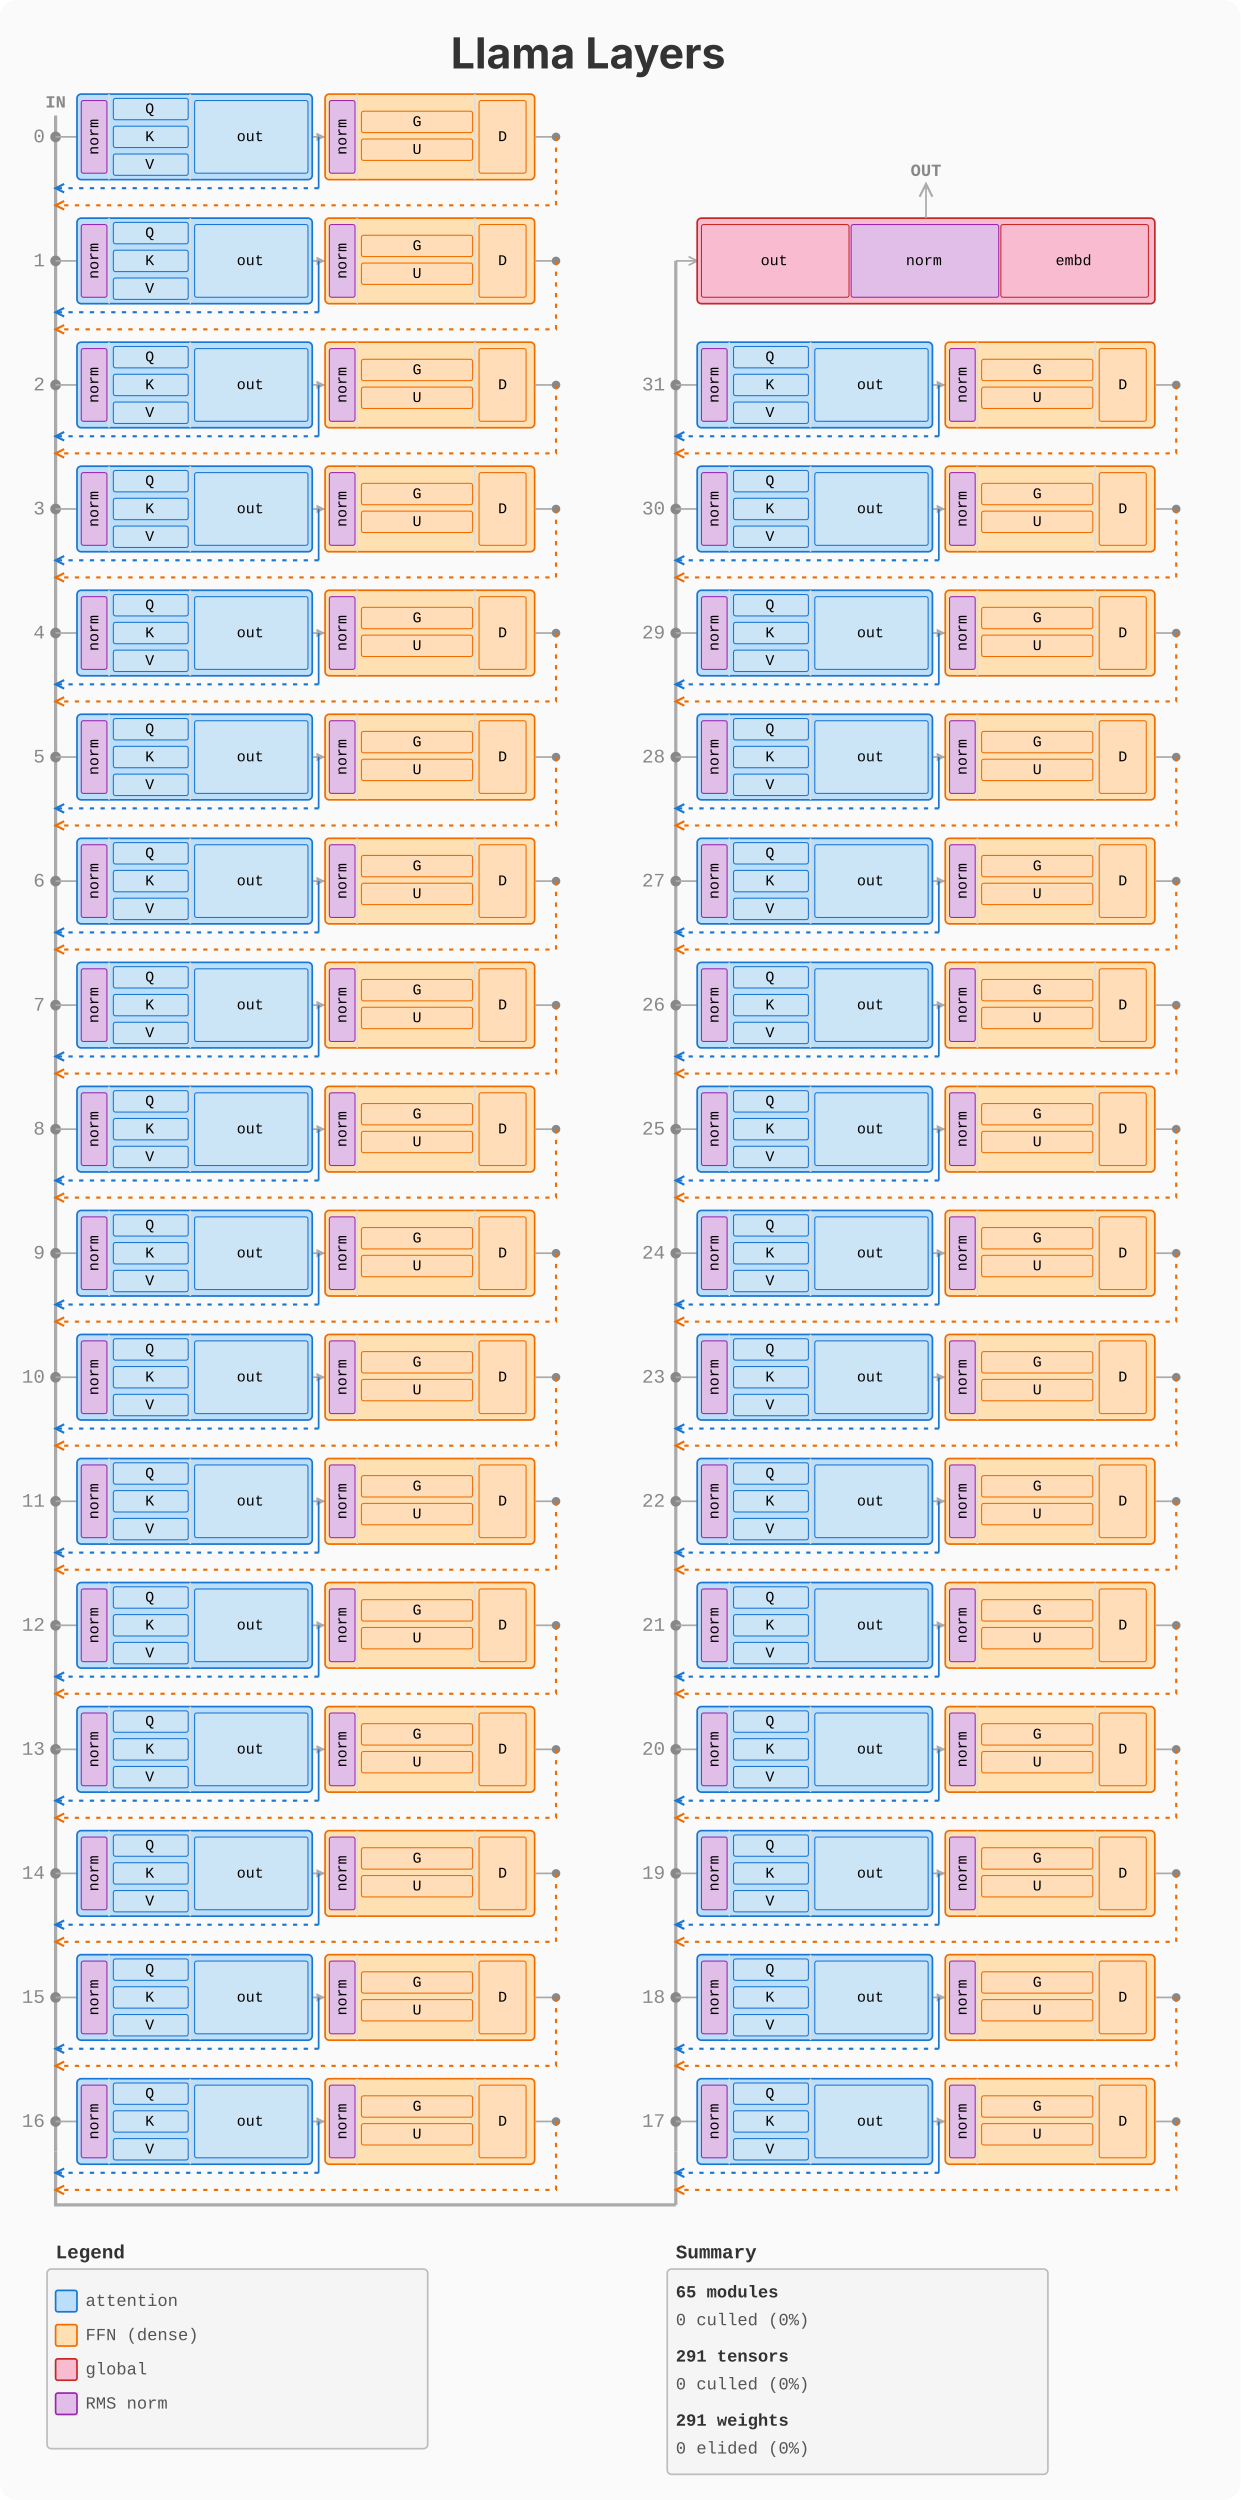
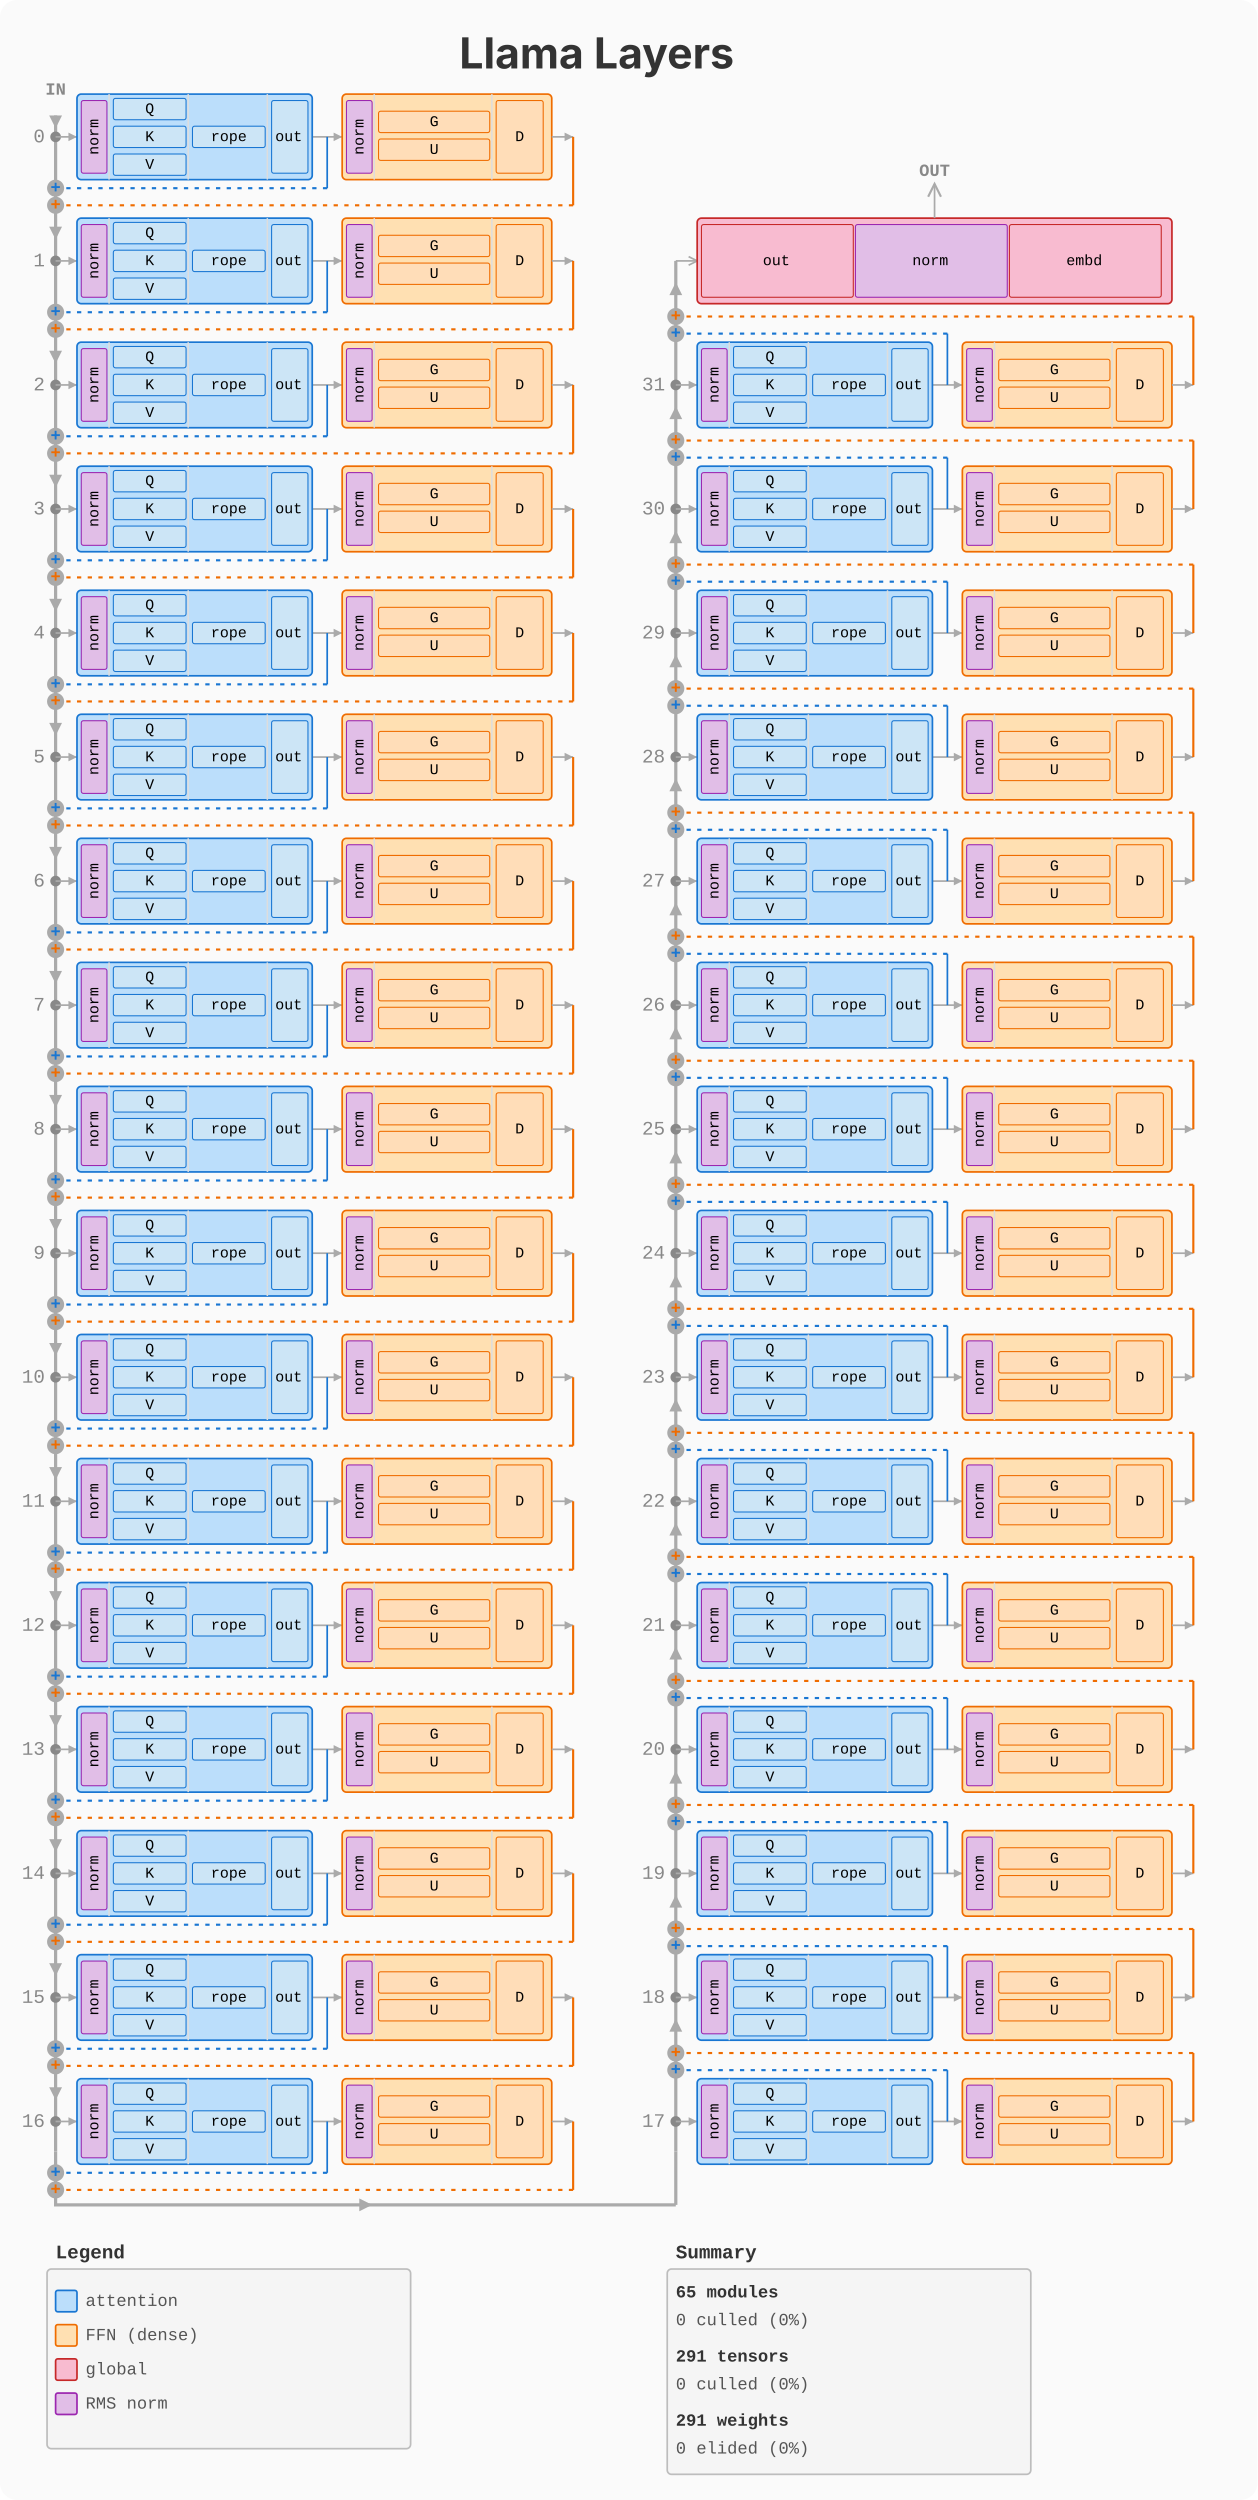
- <svg xmlns="http://www.w3.org/2000/svg" viewBox="0 0 580 1169">
+ <svg xmlns="http://www.w3.org/2000/svg" viewBox="0 0 588 1169">
  <style>
  text { font-family: 'Courier New', monospace; }
  .title { font-size: 20px; font-weight: bold; fill: #333333; font-family: system-ui, -apple-system, sans-serif; }
  .hdr   { font-size: 9px; font-weight: bold; fill: #333333; text-anchor: middle; dominant-baseline: middle; }
  .lbl   { font-size: 9px; fill: #888888; text-anchor: end; dominant-baseline: middle; }
  .tlbl  { font-size: 7px; fill: #000000; text-anchor: middle; dominant-baseline: middle; }
  .io    { font-size: 8px; font-weight: bold; fill: #888888; text-anchor: middle; dominant-baseline: middle; }
  .gtxt  { font-size: 9px; text-anchor: middle; dominant-baseline: middle; }
  .ltxt  { font-size: 8px; fill: #555555; dominant-baseline: middle; }
  .shdr  { font-size: 8px; font-weight: bold; fill: #333333; dominant-baseline: middle; }
  .etxt  { font-size: 6px; fill: #999999; text-anchor: middle; dominant-baseline: hanging; }
</style>
  <defs>
    <linearGradient id="zm_full_attention" x1="0" y1="0" x2="0" y2="1">
      <stop offset="0%%" stop-color="#e3f2fd" />
      <stop offset="100%%" stop-color="#bbdefb" />
    </linearGradient>
    <linearGradient id="zm_swa" x1="0" y1="0" x2="0" y2="1">
      <stop offset="0%%" stop-color="#e8f5e9" />
      <stop offset="100%%" stop-color="#c8e6c9" />
    </linearGradient>
    <linearGradient id="zm_recurrent" x1="0" y1="0" x2="0" y2="1">
      <stop offset="0%%" stop-color="#e8f5e9" />
      <stop offset="100%%" stop-color="#c8e6c9" />
    </linearGradient>
    <linearGradient id="zm_ffn" x1="0" y1="0" x2="0" y2="1">
      <stop offset="0%%" stop-color="#fff3e0" />
      <stop offset="100%%" stop-color="#ffe0b2" />
    </linearGradient>
    <linearGradient id="zm_global" x1="0" y1="0" x2="0" y2="1">
      <stop offset="0%%" stop-color="#fce4ec" />
      <stop offset="100%%" stop-color="#f8bbd0" />
    </linearGradient>
    <symbol id="blk-attention" overflow="visible">
      <rect x="0" y="0" width="110" height="40" fill="url(#zm_full_attention)" stroke="#1976D2" stroke-width="0.8" rx="2" />
      <rect x="2" y="3" width="12" height="34" fill="#e1bee7" stroke="#9C27B0" stroke-width="0.5" rx="1" />
      <text class="tlbl" x="8" y="20" transform="rotate(-90,8,20)">norm</text>
      <line x1="15" y1="0" x2="15" y2="40" stroke="#DDDDDD" stroke-width="0.7" />
-       <rect x="17" y="2" width="35" height="10" fill="#cce5f6" stroke="#1976D2" stroke-width="0.5" rx="1" />
+       <rect x="17" y="2" width="34" height="10" fill="#cce5f6" stroke="#1976D2" stroke-width="0.5" rx="1" />
      <text class="tlbl" x="34" y="7">Q</text>
-       <rect x="17" y="15" width="35" height="10" fill="#cce5f6" stroke="#1976D2" stroke-width="0.5" rx="1" />
+       <rect x="17" y="15" width="34" height="10" fill="#cce5f6" stroke="#1976D2" stroke-width="0.5" rx="1" />
      <text class="tlbl" x="34" y="20">K</text>
-       <rect x="17" y="28" width="35" height="10" fill="#cce5f6" stroke="#1976D2" stroke-width="0.5" rx="1" />
+       <rect x="17" y="28" width="34" height="10" fill="#cce5f6" stroke="#1976D2" stroke-width="0.5" rx="1" />
      <text class="tlbl" x="34" y="33">V</text>
-       <line x1="53" y1="0" x2="53" y2="40" stroke="#DDDDDD" stroke-width="0.7" />
-       <rect x="55" y="3" width="53" height="34" fill="#cce5f6" stroke="#1976D2" stroke-width="0.5" rx="1" />
-       <text class="tlbl" x="81" y="20">out</text>
-       <line x1="113" y1="20" x2="113" y2="44" stroke="#1976D2" stroke-width="0.8" />
-       <path d="M 113,44 L -10,44" fill="none" stroke="#1976D2" stroke-width="1.0" stroke-dasharray="2,3" />
-       <polyline points="-6,42 -10,44 -6,46" fill="none" stroke="#1976D2" stroke-width="1.0" />
+       <line x1="52" y1="0" x2="52" y2="40" stroke="#DDDDDD" stroke-width="0.7" />
+       <rect x="54" y="15" width="34" height="10" fill="#cce5f6" stroke="#1976D2" stroke-width="0.5" rx="1" />
+       <text class="tlbl" x="71" y="20">rope</text>
+       <line x1="89" y1="0" x2="89" y2="40" stroke="#DDDDDD" stroke-width="0.7" />
+       <rect x="91" y="3" width="17" height="34" fill="#cce5f6" stroke="#1976D2" stroke-width="0.5" rx="1" />
+       <text class="tlbl" x="99" y="20">out</text>
+     </symbol>
+     <symbol id="blk-attention-desc" overflow="visible">
+       <use href="#blk-attention" />
+       <line x1="117" y1="20" x2="117" y2="44" stroke="#1976D2" stroke-width="0.8" />
+       <path d="M 117,44 L -10,44" fill="none" stroke="#1976D2" stroke-width="1.0" stroke-dasharray="2,3" />
+       <circle cx="-10" cy="44" r="4" fill="#AAAAAA" />
+       <text x="-10" y="44" text-anchor="middle" dominant-baseline="central" font-size="8" font-weight="bold" fill="#1976D2">+</text>
+     </symbol>
+     <symbol id="blk-attention-asc" overflow="visible">
+       <use href="#blk-attention" />
+       <line x1="117" y1="20" x2="117" y2="-4" stroke="#1976D2" stroke-width="0.8" />
+       <path d="M 117,-4 L -10,-4" fill="none" stroke="#1976D2" stroke-width="1.0" stroke-dasharray="2,3" />
+       <circle cx="-10" cy="-4" r="4" fill="#AAAAAA" />
+       <text x="-10" y="-4" text-anchor="middle" dominant-baseline="central" font-size="8" font-weight="bold" fill="#1976D2">+</text>
    </symbol>
    <symbol id="ffn-dense" overflow="visible">
      <rect x="0" y="0" width="98" height="40" fill="url(#zm_ffn)" stroke="#EF6C00" stroke-width="0.8" rx="2" />
      <rect x="2" y="3" width="12" height="34" fill="#e1bee7" stroke="#9C27B0" stroke-width="0.5" rx="1" />
      <text class="tlbl" x="8" y="20" transform="rotate(-90,8,20)">norm</text>
      <line x1="15" y1="0" x2="15" y2="40" stroke="#DDDDDD" stroke-width="0.7" />
      <rect x="17" y="8" width="52" height="10" fill="#ffddb8" stroke="#EF6C00" stroke-width="0.5" rx="1" />
      <text class="tlbl" x="43" y="13">G</text>
      <rect x="17" y="21" width="52" height="10" fill="#ffddb8" stroke="#EF6C00" stroke-width="0.5" rx="1" />
      <text class="tlbl" x="43" y="26">U</text>
      <rect x="72" y="3" width="22" height="34" fill="#ffddb8" stroke="#EF6C00" stroke-width="0.5" rx="1" />
      <text class="tlbl" x="83" y="20">D</text>
      <line x1="70" y1="0" x2="70" y2="40" stroke="#DDDDDD" stroke-width="0.7" />
      <line x1="98" y1="20" x2="108" y2="20" stroke="#AAAAAA" stroke-width="0.8" />
-       <circle cx="108" cy="20" r="2" fill="#888888" />
-       <path d="M 108,20 L 108,52 L -126,52" fill="none" stroke="#EF6C00" stroke-width="1.0" stroke-dasharray="2,3" />
-       <polyline points="-122,50 -126,52 -122,54" fill="none" stroke="#EF6C00" stroke-width="1.0" />
+       <polygon points="104,18 108,20 104,22" fill="#AAAAAA" />
+     </symbol>
+     <symbol id="ffn-dense-desc" overflow="visible">
+       <use href="#ffn-dense" />
+       <line x1="108" y1="20" x2="108" y2="52" stroke="#EF6C00" stroke-width="1.0" />
+       <path d="M 108,52 L -134,52" fill="none" stroke="#EF6C00" stroke-width="1.0" stroke-dasharray="2,3" />
+       <circle cx="-134" cy="52" r="4" fill="#AAAAAA" />
+       <text x="-134" y="52" text-anchor="middle" dominant-baseline="central" font-size="8" font-weight="bold" fill="#EF6C00">+</text>
+     </symbol>
+     <symbol id="ffn-dense-asc" overflow="visible">
+       <use href="#ffn-dense" />
+       <line x1="108" y1="20" x2="108" y2="-12" stroke="#EF6C00" stroke-width="1.0" />
+       <path d="M 108,-12 L -134,-12" fill="none" stroke="#EF6C00" stroke-width="1.0" stroke-dasharray="2,3" />
+       <circle cx="-134" cy="-12" r="4" fill="#AAAAAA" />
+       <text x="-134" y="-12" text-anchor="middle" dominant-baseline="central" font-size="8" font-weight="bold" fill="#EF6C00">+</text>
    </symbol>
    <symbol id="row-chrome" overflow="visible">
      <circle cx="26" cy="0" r="2.5" fill="#888888" />
      <line x1="26" y1="0" x2="36" y2="0" stroke="#AAAAAA" stroke-width="0.8" />
-       <line x1="146" y1="0" x2="152" y2="0" stroke="#AAAAAA" stroke-width="0.8" />
-       <polygon points="148,-2 152,0 148,2" fill="#AAAAAA" />
+       <polygon points="32,-2 36,0 32,2" fill="#AAAAAA" />
+       <line x1="146" y1="0" x2="160" y2="0" stroke="#AAAAAA" stroke-width="0.8" />
+       <polygon points="156,-2 160,0 156,2" fill="#AAAAAA" />
    </symbol>
    <symbol id="global-row" overflow="visible">
      <line x1="26" y1="0" x2="36" y2="0" stroke="#AAAAAA" stroke-width="0.8" />
      <polyline points="32,-2 36,0 32,2" fill="none" stroke="#AAAAAA" stroke-width="0.8" />
-       <rect x="36" y="-20" width="214" height="40" fill="url(#zm_global)" stroke="#C62828" stroke-width="0.8" rx="2" />
-       <rect x="38" y="-17" width="69" height="34" fill="#f8bbd0" stroke="#C62828" stroke-width="0.5" rx="1" />
-       <text class="tlbl" x="72" y="0">out</text>
-       <rect x="108" y="-17" width="69" height="34" fill="#e1bee7" stroke="#9C27B0" stroke-width="0.5" rx="1" />
-       <text class="tlbl" x="142" y="0">norm</text>
-       <rect x="178" y="-17" width="69" height="34" fill="#f8bbd0" stroke="#C62828" stroke-width="0.5" rx="1" />
-       <text class="tlbl" x="212" y="0">embd</text>
-       <line x1="143" y1="-20" x2="143" y2="-36" stroke="#AAAAAA" stroke-width="0.8" />
-       <polyline points="140,-30 143,-36 146,-30" fill="none" stroke="#AAAAAA" stroke-width="1" />
-       <text class="io" x="143" y="-42">OUT</text>
+       <rect x="36" y="-20" width="222" height="40" fill="url(#zm_global)" stroke="#C62828" stroke-width="0.8" rx="2" />
+       <rect x="38" y="-17" width="71" height="34" fill="#f8bbd0" stroke="#C62828" stroke-width="0.5" rx="1" />
+       <text class="tlbl" x="73" y="0">out</text>
+       <rect x="110" y="-17" width="71" height="34" fill="#e1bee7" stroke="#9C27B0" stroke-width="0.5" rx="1" />
+       <text class="tlbl" x="145" y="0">norm</text>
+       <rect x="182" y="-17" width="71" height="34" fill="#f8bbd0" stroke="#C62828" stroke-width="0.5" rx="1" />
+       <text class="tlbl" x="217" y="0">embd</text>
+       <line x1="147" y1="-20" x2="147" y2="-36" stroke="#AAAAAA" stroke-width="0.8" />
+       <polyline points="144,-30 147,-36 150,-30" fill="none" stroke="#AAAAAA" stroke-width="1" />
+       <text class="io" x="147" y="-42">OUT</text>
    </symbol>
    <symbol id="legend" overflow="visible">
      <text style="font-size:9px;font-weight:bold;fill:#333333;font-family:'Courier New',monospace" x="4" y="-5">Legend</text>
-       <rect width="178" height="84" fill="#f5f5f5" stroke="#bdbdbd" stroke-width="0.8" rx="2" />
+       <rect width="170" height="84" fill="#f5f5f5" stroke="#bdbdbd" stroke-width="0.8" rx="2" />
      <rect x="4" y="10" width="10" height="10" fill="url(#zm_full_attention)" stroke="#1976D2" stroke-width="0.8" rx="1" />
      <text class="ltxt" x="18" y="15">attention</text>
      <rect x="4" y="26" width="10" height="10" fill="url(#zm_ffn)" stroke="#EF6C00" stroke-width="0.8" rx="1" />
      <text class="ltxt" x="18" y="31">FFN (dense)</text>
      <rect x="4" y="42" width="10" height="10" fill="url(#zm_global)" stroke="#C62828" stroke-width="0.8" rx="1" />
      <text class="ltxt" x="18" y="47">global</text>
      <rect x="4" y="58" width="10" height="10" fill="#e1bee7" stroke="#9C27B0" stroke-width="0.8" rx="1" />
      <text class="ltxt" x="18" y="63">RMS norm</text>
    </symbol>
    <symbol id="summary" overflow="visible">
      <text style="font-size:9px;font-weight:bold;fill:#333333;font-family:'Courier New',monospace" x="4" y="-5">Summary</text>
-       <rect width="178" height="96" fill="#f5f5f5" stroke="#bdbdbd" stroke-width="0.8" rx="2" />
+       <rect width="170" height="96" fill="#f5f5f5" stroke="#bdbdbd" stroke-width="0.8" rx="2" />
      <text class="shdr" x="4" y="11">65 modules</text>
      <text class="ltxt" x="4" y="24">  0 culled (0%)</text>
      <text class="shdr" x="4" y="41">291 tensors</text>
      <text class="ltxt" x="4" y="54">  0 culled (0%)</text>
      <text class="shdr" x="4" y="71">291 weights</text>
      <text class="ltxt" x="4" y="84">  0 elided (0%)</text>
    </symbol>
  </defs>
-   <rect width="580" height="1169" fill="#fafafa" rx="8" />
-   <text class="title" x="275" y="32" text-anchor="middle">Llama Layers</text>
+   <rect width="588" height="1169" fill="#fafafa" rx="8" />
+   <text class="title" x="279" y="32" text-anchor="middle">Llama Layers</text>
  <line x1="26" y1="54" x2="26" y2="1006" stroke="#AAAAAA" stroke-width="1.5" />
-   <text class="io" x="26" y="48">IN</text>
+   <text class="io" x="26" y="42">IN</text>
+   <polygon points="23,54 26,60 29,54" fill="#AAAAAA" />
  <path d="M 26,1006 L 26,1031 L 316,1031" fill="none" stroke="#AAAAAA" stroke-width="1.5" />
+   <polygon points="168,1028 174,1031 168,1034" fill="#AAAAAA" />
  <line x1="316" y1="1031" x2="316" y2="1006" stroke="#AAAAAA" stroke-width="1.5" />
  <line x1="316" y1="1006" x2="316" y2="122" stroke="#AAAAAA" stroke-width="1.5" />
  <use href="#row-chrome" transform="translate(0,64)" />
  <text class="lbl" x="21" y="64">0</text>
-   <use href="#blk-attention" transform="translate(36,44)" />
-   <use href="#ffn-dense" transform="translate(152,44)" />
+   <use href="#blk-attention-desc" transform="translate(36,44)" />
+   <use href="#ffn-dense-desc" transform="translate(160,44)" />
+   <polygon points="23,106 26,112 29,106" fill="#AAAAAA" />
  <use href="#row-chrome" transform="translate(0,122)" />
  <text class="lbl" x="21" y="122">1</text>
-   <use href="#blk-attention" transform="translate(36,102)" />
-   <use href="#ffn-dense" transform="translate(152,102)" />
+   <use href="#blk-attention-desc" transform="translate(36,102)" />
+   <use href="#ffn-dense-desc" transform="translate(160,102)" />
+   <polygon points="23,164 26,170 29,164" fill="#AAAAAA" />
  <use href="#row-chrome" transform="translate(0,180)" />
  <text class="lbl" x="21" y="180">2</text>
-   <use href="#blk-attention" transform="translate(36,160)" />
-   <use href="#ffn-dense" transform="translate(152,160)" />
+   <use href="#blk-attention-desc" transform="translate(36,160)" />
+   <use href="#ffn-dense-desc" transform="translate(160,160)" />
+   <polygon points="23,222 26,228 29,222" fill="#AAAAAA" />
  <use href="#row-chrome" transform="translate(0,238)" />
  <text class="lbl" x="21" y="238">3</text>
-   <use href="#blk-attention" transform="translate(36,218)" />
-   <use href="#ffn-dense" transform="translate(152,218)" />
+   <use href="#blk-attention-desc" transform="translate(36,218)" />
+   <use href="#ffn-dense-desc" transform="translate(160,218)" />
+   <polygon points="23,280 26,286 29,280" fill="#AAAAAA" />
  <use href="#row-chrome" transform="translate(0,296)" />
  <text class="lbl" x="21" y="296">4</text>
-   <use href="#blk-attention" transform="translate(36,276)" />
-   <use href="#ffn-dense" transform="translate(152,276)" />
+   <use href="#blk-attention-desc" transform="translate(36,276)" />
+   <use href="#ffn-dense-desc" transform="translate(160,276)" />
+   <polygon points="23,338 26,344 29,338" fill="#AAAAAA" />
  <use href="#row-chrome" transform="translate(0,354)" />
  <text class="lbl" x="21" y="354">5</text>
-   <use href="#blk-attention" transform="translate(36,334)" />
-   <use href="#ffn-dense" transform="translate(152,334)" />
+   <use href="#blk-attention-desc" transform="translate(36,334)" />
+   <use href="#ffn-dense-desc" transform="translate(160,334)" />
+   <polygon points="23,396 26,402 29,396" fill="#AAAAAA" />
  <use href="#row-chrome" transform="translate(0,412)" />
  <text class="lbl" x="21" y="412">6</text>
-   <use href="#blk-attention" transform="translate(36,392)" />
-   <use href="#ffn-dense" transform="translate(152,392)" />
+   <use href="#blk-attention-desc" transform="translate(36,392)" />
+   <use href="#ffn-dense-desc" transform="translate(160,392)" />
+   <polygon points="23,454 26,460 29,454" fill="#AAAAAA" />
  <use href="#row-chrome" transform="translate(0,470)" />
  <text class="lbl" x="21" y="470">7</text>
-   <use href="#blk-attention" transform="translate(36,450)" />
-   <use href="#ffn-dense" transform="translate(152,450)" />
+   <use href="#blk-attention-desc" transform="translate(36,450)" />
+   <use href="#ffn-dense-desc" transform="translate(160,450)" />
+   <polygon points="23,512 26,518 29,512" fill="#AAAAAA" />
  <use href="#row-chrome" transform="translate(0,528)" />
  <text class="lbl" x="21" y="528">8</text>
-   <use href="#blk-attention" transform="translate(36,508)" />
-   <use href="#ffn-dense" transform="translate(152,508)" />
+   <use href="#blk-attention-desc" transform="translate(36,508)" />
+   <use href="#ffn-dense-desc" transform="translate(160,508)" />
+   <polygon points="23,570 26,576 29,570" fill="#AAAAAA" />
  <use href="#row-chrome" transform="translate(0,586)" />
  <text class="lbl" x="21" y="586">9</text>
-   <use href="#blk-attention" transform="translate(36,566)" />
-   <use href="#ffn-dense" transform="translate(152,566)" />
+   <use href="#blk-attention-desc" transform="translate(36,566)" />
+   <use href="#ffn-dense-desc" transform="translate(160,566)" />
+   <polygon points="23,628 26,634 29,628" fill="#AAAAAA" />
  <use href="#row-chrome" transform="translate(0,644)" />
  <text class="lbl" x="21" y="644">10</text>
-   <use href="#blk-attention" transform="translate(36,624)" />
-   <use href="#ffn-dense" transform="translate(152,624)" />
+   <use href="#blk-attention-desc" transform="translate(36,624)" />
+   <use href="#ffn-dense-desc" transform="translate(160,624)" />
+   <polygon points="23,686 26,692 29,686" fill="#AAAAAA" />
  <use href="#row-chrome" transform="translate(0,702)" />
  <text class="lbl" x="21" y="702">11</text>
-   <use href="#blk-attention" transform="translate(36,682)" />
-   <use href="#ffn-dense" transform="translate(152,682)" />
+   <use href="#blk-attention-desc" transform="translate(36,682)" />
+   <use href="#ffn-dense-desc" transform="translate(160,682)" />
+   <polygon points="23,744 26,750 29,744" fill="#AAAAAA" />
  <use href="#row-chrome" transform="translate(0,760)" />
  <text class="lbl" x="21" y="760">12</text>
-   <use href="#blk-attention" transform="translate(36,740)" />
-   <use href="#ffn-dense" transform="translate(152,740)" />
+   <use href="#blk-attention-desc" transform="translate(36,740)" />
+   <use href="#ffn-dense-desc" transform="translate(160,740)" />
+   <polygon points="23,802 26,808 29,802" fill="#AAAAAA" />
  <use href="#row-chrome" transform="translate(0,818)" />
  <text class="lbl" x="21" y="818">13</text>
-   <use href="#blk-attention" transform="translate(36,798)" />
-   <use href="#ffn-dense" transform="translate(152,798)" />
+   <use href="#blk-attention-desc" transform="translate(36,798)" />
+   <use href="#ffn-dense-desc" transform="translate(160,798)" />
+   <polygon points="23,860 26,866 29,860" fill="#AAAAAA" />
  <use href="#row-chrome" transform="translate(0,876)" />
  <text class="lbl" x="21" y="876">14</text>
-   <use href="#blk-attention" transform="translate(36,856)" />
-   <use href="#ffn-dense" transform="translate(152,856)" />
+   <use href="#blk-attention-desc" transform="translate(36,856)" />
+   <use href="#ffn-dense-desc" transform="translate(160,856)" />
+   <polygon points="23,918 26,924 29,918" fill="#AAAAAA" />
  <use href="#row-chrome" transform="translate(0,934)" />
  <text class="lbl" x="21" y="934">15</text>
-   <use href="#blk-attention" transform="translate(36,914)" />
-   <use href="#ffn-dense" transform="translate(152,914)" />
+   <use href="#blk-attention-desc" transform="translate(36,914)" />
+   <use href="#ffn-dense-desc" transform="translate(160,914)" />
+   <polygon points="23,976 26,982 29,976" fill="#AAAAAA" />
  <use href="#row-chrome" transform="translate(0,992)" />
  <text class="lbl" x="21" y="992">16</text>
-   <use href="#blk-attention" transform="translate(36,972)" />
-   <use href="#ffn-dense" transform="translate(152,972)" />
+   <use href="#blk-attention-desc" transform="translate(36,972)" />
+   <use href="#ffn-dense-desc" transform="translate(160,972)" />
  <use href="#row-chrome" transform="translate(290,992)" />
  <text class="lbl" x="311" y="992">17</text>
-   <use href="#blk-attention" transform="translate(326,972)" />
-   <use href="#ffn-dense" transform="translate(442,972)" />
+   <use href="#blk-attention-asc" transform="translate(326,972)" />
+   <use href="#ffn-dense-asc" transform="translate(450,972)" />
+   <polygon points="313,950 316,944 319,950" fill="#AAAAAA" />
  <use href="#row-chrome" transform="translate(290,934)" />
  <text class="lbl" x="311" y="934">18</text>
-   <use href="#blk-attention" transform="translate(326,914)" />
-   <use href="#ffn-dense" transform="translate(442,914)" />
+   <use href="#blk-attention-asc" transform="translate(326,914)" />
+   <use href="#ffn-dense-asc" transform="translate(450,914)" />
+   <polygon points="313,892 316,886 319,892" fill="#AAAAAA" />
  <use href="#row-chrome" transform="translate(290,876)" />
  <text class="lbl" x="311" y="876">19</text>
-   <use href="#blk-attention" transform="translate(326,856)" />
-   <use href="#ffn-dense" transform="translate(442,856)" />
+   <use href="#blk-attention-asc" transform="translate(326,856)" />
+   <use href="#ffn-dense-asc" transform="translate(450,856)" />
+   <polygon points="313,834 316,828 319,834" fill="#AAAAAA" />
  <use href="#row-chrome" transform="translate(290,818)" />
  <text class="lbl" x="311" y="818">20</text>
-   <use href="#blk-attention" transform="translate(326,798)" />
-   <use href="#ffn-dense" transform="translate(442,798)" />
+   <use href="#blk-attention-asc" transform="translate(326,798)" />
+   <use href="#ffn-dense-asc" transform="translate(450,798)" />
+   <polygon points="313,776 316,770 319,776" fill="#AAAAAA" />
  <use href="#row-chrome" transform="translate(290,760)" />
  <text class="lbl" x="311" y="760">21</text>
-   <use href="#blk-attention" transform="translate(326,740)" />
-   <use href="#ffn-dense" transform="translate(442,740)" />
+   <use href="#blk-attention-asc" transform="translate(326,740)" />
+   <use href="#ffn-dense-asc" transform="translate(450,740)" />
+   <polygon points="313,718 316,712 319,718" fill="#AAAAAA" />
  <use href="#row-chrome" transform="translate(290,702)" />
  <text class="lbl" x="311" y="702">22</text>
-   <use href="#blk-attention" transform="translate(326,682)" />
-   <use href="#ffn-dense" transform="translate(442,682)" />
+   <use href="#blk-attention-asc" transform="translate(326,682)" />
+   <use href="#ffn-dense-asc" transform="translate(450,682)" />
+   <polygon points="313,660 316,654 319,660" fill="#AAAAAA" />
  <use href="#row-chrome" transform="translate(290,644)" />
  <text class="lbl" x="311" y="644">23</text>
-   <use href="#blk-attention" transform="translate(326,624)" />
-   <use href="#ffn-dense" transform="translate(442,624)" />
+   <use href="#blk-attention-asc" transform="translate(326,624)" />
+   <use href="#ffn-dense-asc" transform="translate(450,624)" />
+   <polygon points="313,602 316,596 319,602" fill="#AAAAAA" />
  <use href="#row-chrome" transform="translate(290,586)" />
  <text class="lbl" x="311" y="586">24</text>
-   <use href="#blk-attention" transform="translate(326,566)" />
-   <use href="#ffn-dense" transform="translate(442,566)" />
+   <use href="#blk-attention-asc" transform="translate(326,566)" />
+   <use href="#ffn-dense-asc" transform="translate(450,566)" />
+   <polygon points="313,544 316,538 319,544" fill="#AAAAAA" />
  <use href="#row-chrome" transform="translate(290,528)" />
  <text class="lbl" x="311" y="528">25</text>
-   <use href="#blk-attention" transform="translate(326,508)" />
-   <use href="#ffn-dense" transform="translate(442,508)" />
+   <use href="#blk-attention-asc" transform="translate(326,508)" />
+   <use href="#ffn-dense-asc" transform="translate(450,508)" />
+   <polygon points="313,486 316,480 319,486" fill="#AAAAAA" />
  <use href="#row-chrome" transform="translate(290,470)" />
  <text class="lbl" x="311" y="470">26</text>
-   <use href="#blk-attention" transform="translate(326,450)" />
-   <use href="#ffn-dense" transform="translate(442,450)" />
+   <use href="#blk-attention-asc" transform="translate(326,450)" />
+   <use href="#ffn-dense-asc" transform="translate(450,450)" />
+   <polygon points="313,428 316,422 319,428" fill="#AAAAAA" />
  <use href="#row-chrome" transform="translate(290,412)" />
  <text class="lbl" x="311" y="412">27</text>
-   <use href="#blk-attention" transform="translate(326,392)" />
-   <use href="#ffn-dense" transform="translate(442,392)" />
+   <use href="#blk-attention-asc" transform="translate(326,392)" />
+   <use href="#ffn-dense-asc" transform="translate(450,392)" />
+   <polygon points="313,370 316,364 319,370" fill="#AAAAAA" />
  <use href="#row-chrome" transform="translate(290,354)" />
  <text class="lbl" x="311" y="354">28</text>
-   <use href="#blk-attention" transform="translate(326,334)" />
-   <use href="#ffn-dense" transform="translate(442,334)" />
+   <use href="#blk-attention-asc" transform="translate(326,334)" />
+   <use href="#ffn-dense-asc" transform="translate(450,334)" />
+   <polygon points="313,312 316,306 319,312" fill="#AAAAAA" />
  <use href="#row-chrome" transform="translate(290,296)" />
  <text class="lbl" x="311" y="296">29</text>
-   <use href="#blk-attention" transform="translate(326,276)" />
-   <use href="#ffn-dense" transform="translate(442,276)" />
+   <use href="#blk-attention-asc" transform="translate(326,276)" />
+   <use href="#ffn-dense-asc" transform="translate(450,276)" />
+   <polygon points="313,254 316,248 319,254" fill="#AAAAAA" />
  <use href="#row-chrome" transform="translate(290,238)" />
  <text class="lbl" x="311" y="238">30</text>
-   <use href="#blk-attention" transform="translate(326,218)" />
-   <use href="#ffn-dense" transform="translate(442,218)" />
+   <use href="#blk-attention-asc" transform="translate(326,218)" />
+   <use href="#ffn-dense-asc" transform="translate(450,218)" />
+   <polygon points="313,196 316,190 319,196" fill="#AAAAAA" />
  <use href="#row-chrome" transform="translate(290,180)" />
  <text class="lbl" x="311" y="180">31</text>
-   <use href="#blk-attention" transform="translate(326,160)" />
-   <use href="#ffn-dense" transform="translate(442,160)" />
+   <use href="#blk-attention-asc" transform="translate(326,160)" />
+   <use href="#ffn-dense-asc" transform="translate(450,160)" />
+   <polygon points="313,138 316,132 319,138" fill="#AAAAAA" />
  <use href="#global-row" transform="translate(290,122)" />
  <use href="#legend" transform="translate(22,1061)" />
  <use href="#summary" transform="translate(312,1061)" />
</svg>
